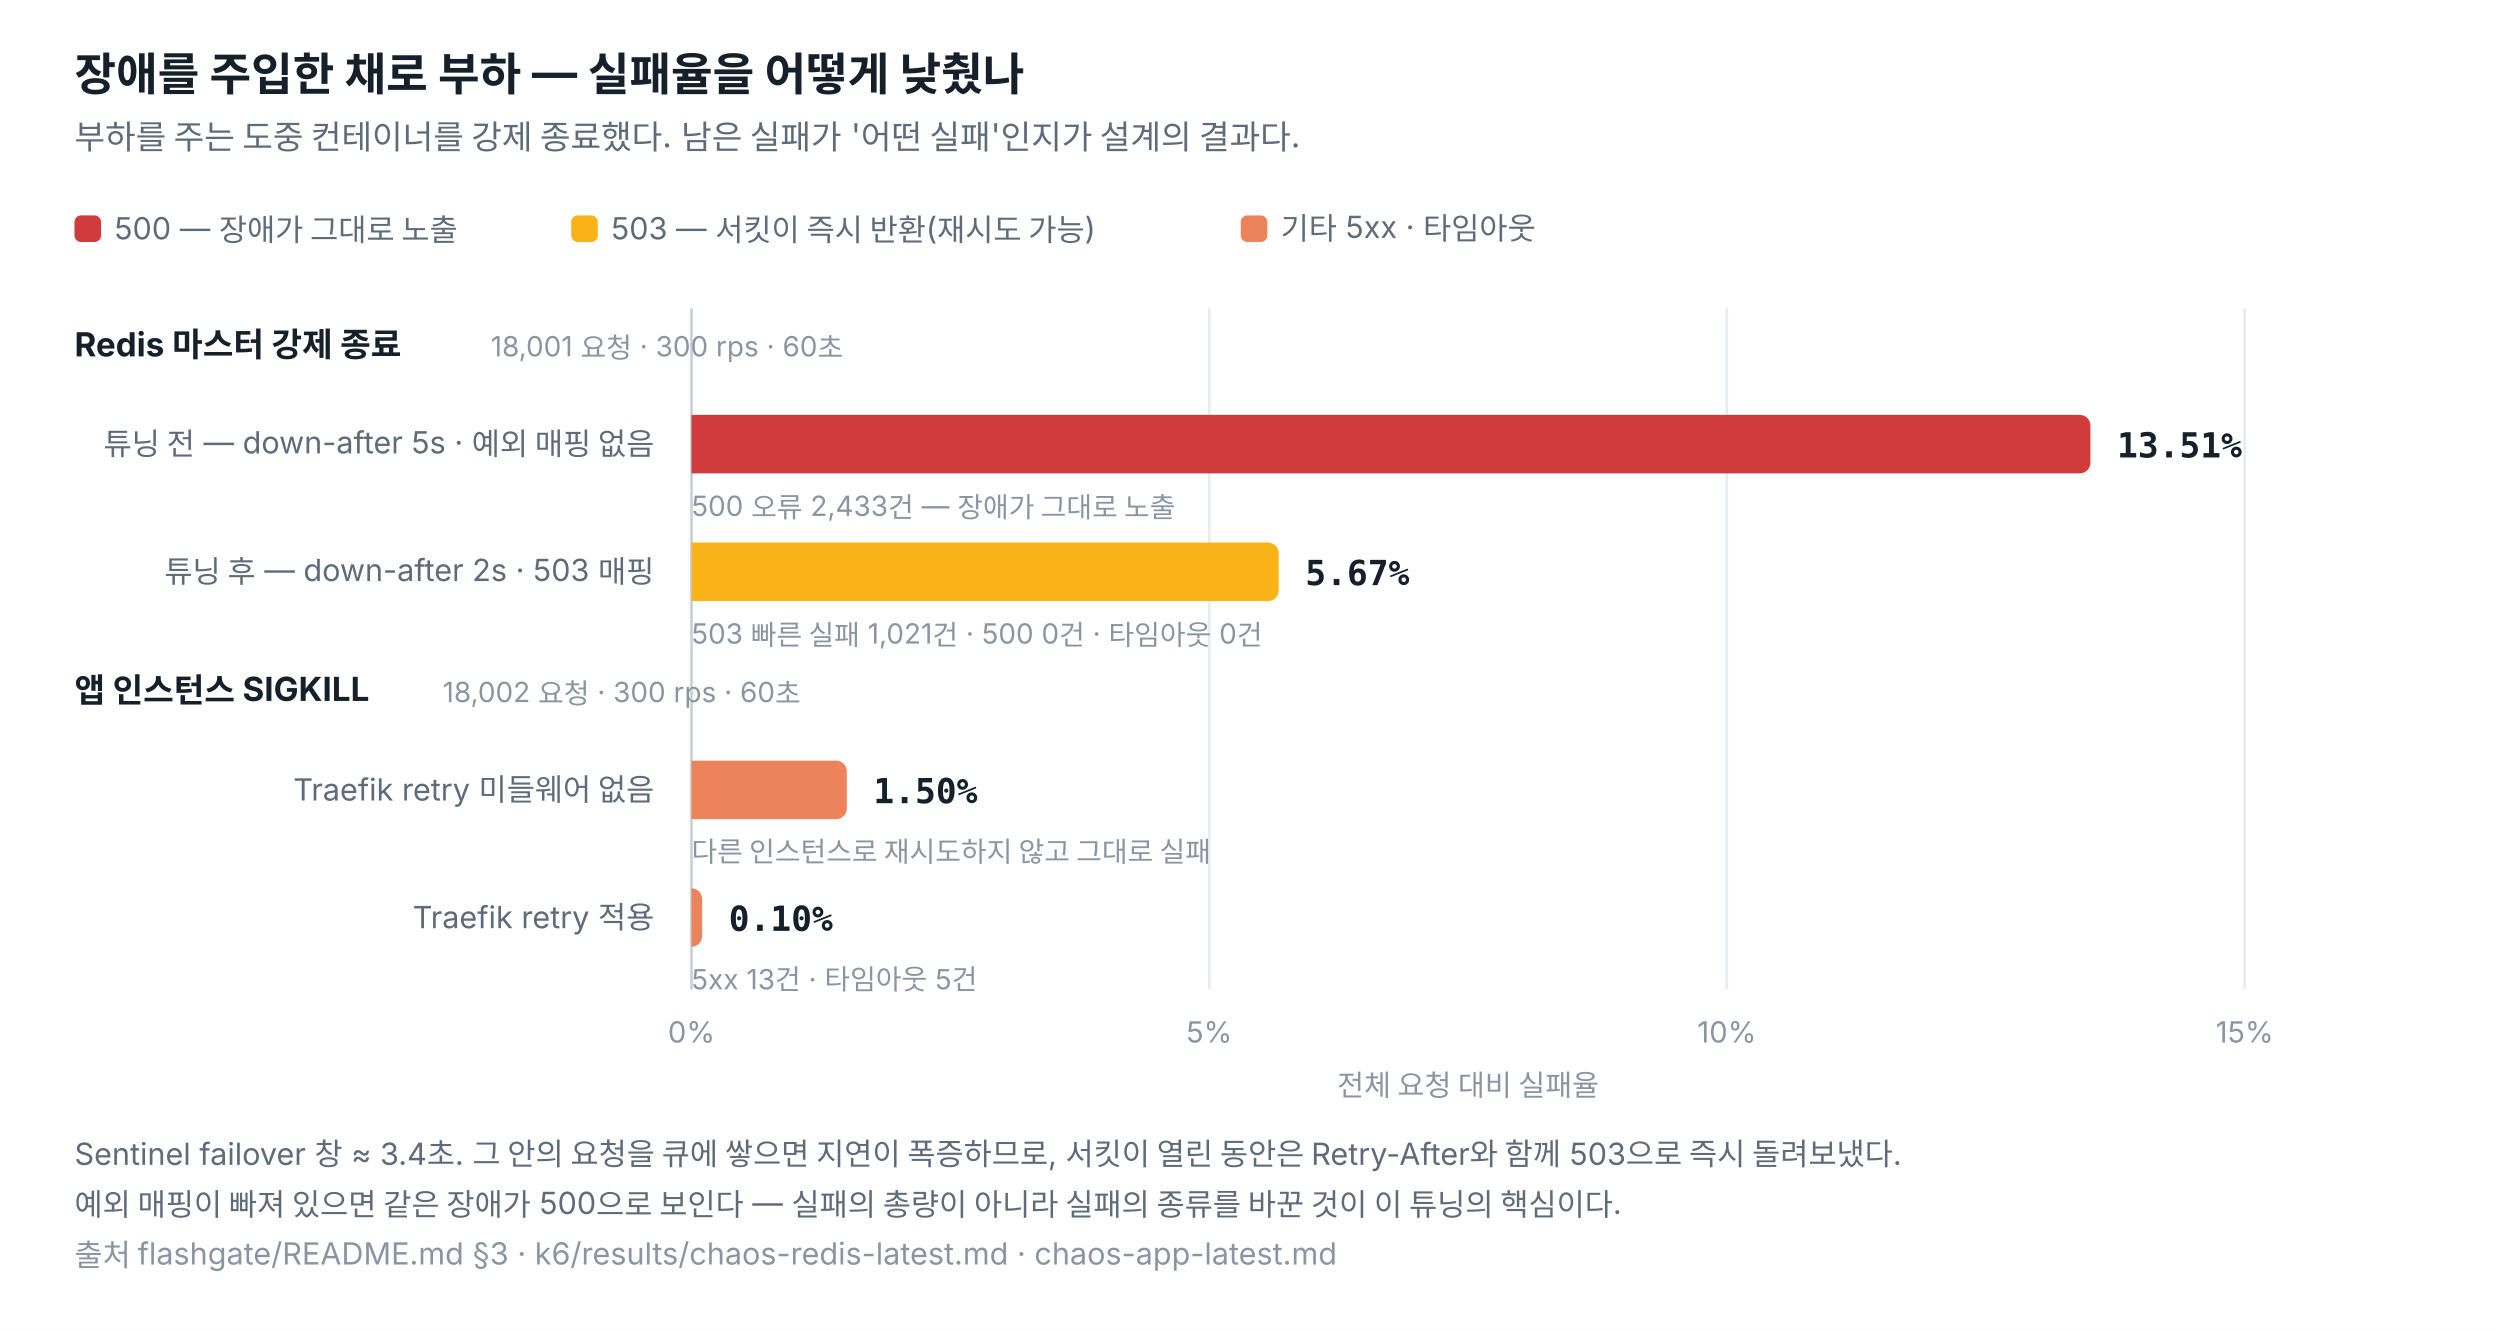
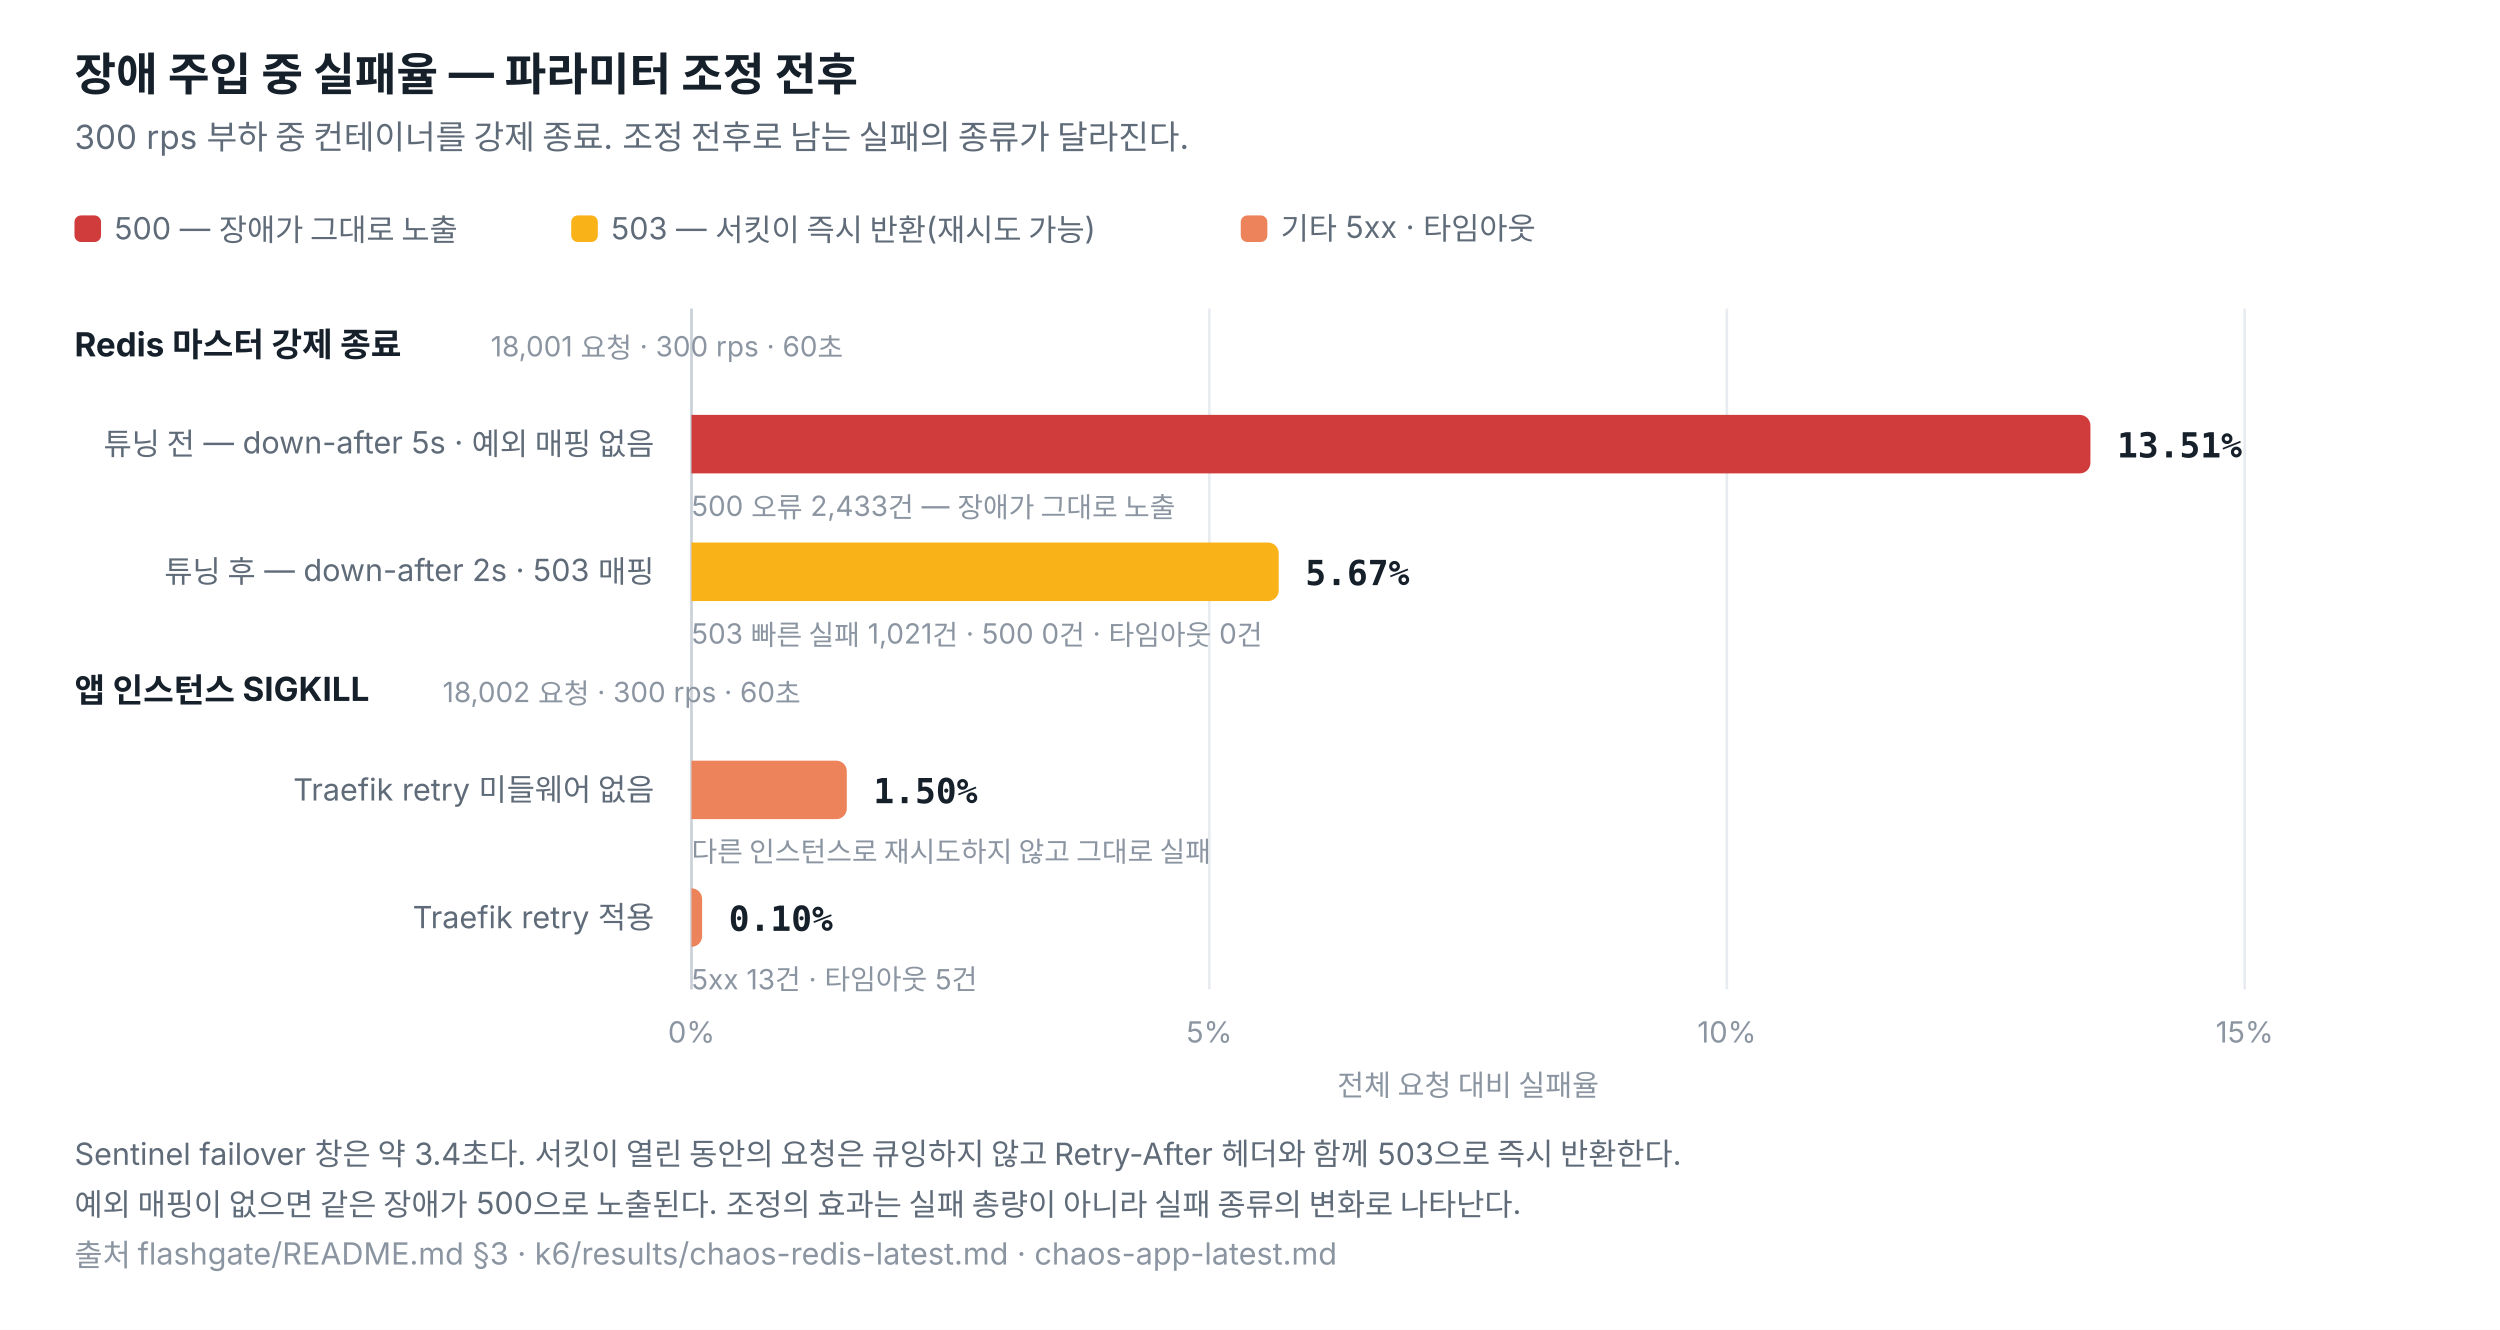
- <svg xmlns="http://www.w3.org/2000/svg" width="940" height="500" viewBox="0 0 940 500" font-family="system-ui,-apple-system,'Apple SD Gothic Neo','Noto Sans KR',sans-serif" role="img" aria-label="장애를 주입한 채로 부하 — 실패율을 어떻게 낮췄나">
+ <svg xmlns="http://www.w3.org/2000/svg" width="940" height="500" viewBox="0 0 940 500" font-family="system-ui,-apple-system,'Apple SD Gothic Neo','Noto Sans KR',sans-serif" role="img" aria-label="장애 주입 중 실패율 — 파라미터 조정 전후">
  <rect width="940" height="500" fill="#ffffff" />
-   <text x="28" y="34" font-size="17" font-weight="650" fill="#16202b">장애를 주입한 채로 부하 — 실패율을 어떻게 낮췄나</text>
-   <text x="28" y="56" font-size="12.5" fill="#5f6b78">부하를 주는 도중 컨테이너를 강제 종료했다. 남은 실패가 '어떤 실패'인지가 설계의 결과다.</text>
+   <text x="28" y="34" font-size="17" font-weight="650" fill="#16202b">장애 주입 중 실패율 — 파라미터 조정 전후</text>
+   <text x="28" y="56" font-size="12.5" fill="#5f6b78">300 rps 부하 중 컨테이너를 강제 종료. 조정 전후로 남는 실패의 종류가 달라진다.</text>
  <rect x="28" y="81" width="10" height="10" rx="2.5" fill="#d03b3b" />
  <text x="43" y="90" font-size="11.5" fill="#5f6b78">500 — 장애가 그대로 노출</text>
  <rect x="214.775" y="81" width="10" height="10" rx="2.5" fill="#fab219" />
  <text x="229.775" y="90" font-size="11.5" fill="#5f6b78">503 — 서킷이 즉시 반환(재시도 가능)</text>
  <rect x="466.525" y="81" width="10" height="10" rx="2.5" fill="#ec835a" />
  <text x="481.525" y="90" font-size="11.5" fill="#5f6b78">기타 5xx · 타임아웃</text>
  <line x1="260.0" y1="116" x2="260.0" y2="372.0" stroke="#c9d0d8" stroke-width="1" />
  <text x="260.0" y="392.0" font-size="11" fill="#8b95a1" text-anchor="middle">0%</text>
  <line x1="454.7" y1="116" x2="454.7" y2="372.0" stroke="#e8ebef" stroke-width="1" />
  <text x="454.7" y="392.0" font-size="11" fill="#8b95a1" text-anchor="middle">5%</text>
  <line x1="649.3" y1="116" x2="649.3" y2="372.0" stroke="#e8ebef" stroke-width="1" />
  <text x="649.3" y="392.0" font-size="11" fill="#8b95a1" text-anchor="middle">10%</text>
  <line x1="844.0" y1="116" x2="844.0" y2="372.0" stroke="#e8ebef" stroke-width="1" />
  <text x="844.0" y="392.0" font-size="11" fill="#8b95a1" text-anchor="middle">15%</text>
  <text x="552.0" y="412.0" font-size="11" fill="#8b95a1" text-anchor="middle">전체 요청 대비 실패율</text>
  <text x="28" y="134" font-size="12.5" font-weight="650" fill="#16202b">Redis 마스터 강제 종료</text>
  <text x="184.5" y="134" font-size="10.5" fill="#8b95a1">18,001 요청 · 300 rps · 60초</text>
  <text x="246" y="171.0" font-size="11.5" fill="#5f6b78" text-anchor="end">튜닝 전 — down-after 5s · 예외 매핑 없음</text>
  <path d="M260 156 h522.0 a4 4 0 0 1 4 4 v14 a4 4 0 0 1 -4 4 h-522.0 z" fill="#d03b3b" />
  <text x="796.0" y="172.0" font-size="13" font-weight="650" fill="#16202b" font-family="ui-monospace,SFMono-Regular,Menlo,monospace">13.51%</text>
  <text x="260" y="194.0" font-size="10.5" fill="#8b95a1">500 오류 2,433건 — 장애가 그대로 노출</text>
  <text x="246" y="219.0" font-size="11.5" fill="#5f6b78" text-anchor="end">튜닝 후 — down-after 2s · 503 매핑</text>
  <path d="M260 204 h216.8 a4 4 0 0 1 4 4 v14 a4 4 0 0 1 -4 4 h-216.8 z" fill="#fab219" />
  <text x="490.8" y="220.0" font-size="13" font-weight="650" fill="#16202b" font-family="ui-monospace,SFMono-Regular,Menlo,monospace">5.67%</text>
  <text x="260" y="242.0" font-size="10.5" fill="#8b95a1">503 빠른 실패 1,021건 · 500 0건 · 타임아웃 0건</text>
  <text x="28" y="264" font-size="12.5" font-weight="650" fill="#16202b">앱 인스턴스 SIGKILL</text>
  <text x="166.4" y="264" font-size="10.5" fill="#8b95a1">18,002 요청 · 300 rps · 60초</text>
  <text x="246" y="301.0" font-size="11.5" fill="#5f6b78" text-anchor="end">Traefik retry 미들웨어 없음</text>
  <path d="M260 286 h54.4 a4 4 0 0 1 4 4 v14 a4 4 0 0 1 -4 4 h-54.4 z" fill="#ec835a" />
  <text x="328.4" y="302.0" font-size="13" font-weight="650" fill="#16202b" font-family="ui-monospace,SFMono-Regular,Menlo,monospace">1.50%</text>
  <text x="260" y="324.0" font-size="10.5" fill="#8b95a1">다른 인스턴스로 재시도하지 않고 그대로 실패</text>
  <text x="246" y="349.0" font-size="11.5" fill="#5f6b78" text-anchor="end">Traefik retry 적용</text>
  <path d="M260 334 h0.0 a4 4 0 0 1 4 4 v14 a4 4 0 0 1 -4 4 h-0.0 z" fill="#ec835a" />
  <text x="274.0" y="350.0" font-size="13" font-weight="650" fill="#16202b" font-family="ui-monospace,SFMono-Regular,Menlo,monospace">0.10%</text>
  <text x="260" y="372.0" font-size="10.5" fill="#8b95a1">5xx 13건 · 타임아웃 5건</text>
-   <text x="28" y="438" font-size="11.5" fill="#5f6b78">Sentinel failover 창 ≈ 3.4초. 그 안의 요청을 큐에 쌓으면 지연이 폭증하므로, 서킷이 열린 동안은 Retry-After와 함께 503으로 즉시 돌려보냈다.</text>
-   <text x="28" y="457" font-size="11.5" fill="#5f6b78">예외 매핑이 빠져 있으면 같은 장애가 500으로 보인다 — 실패의 총량이 아니라 실패의 종류를 바꾼 것이 이 튜닝의 핵심이다.</text>
+   <text x="28" y="438" font-size="11.5" fill="#5f6b78">Sentinel failover 창은 약 3.4초다. 서킷이 열린 동안의 요청은 큐잉하지 않고 Retry-After 헤더와 함께 503으로 즉시 반환한다.</text>
+   <text x="28" y="457" font-size="11.5" fill="#5f6b78">예외 매핑이 없으면 같은 장애가 500으로 노출된다. 조정의 효과는 실패 총량이 아니라 실패 종류의 변화로 나타난다.</text>
  <text x="28" y="476" font-size="11.5" fill="#8b95a1">출처 flashgate/README.md §3 · k6/results/chaos-redis-latest.md · chaos-app-latest.md</text>
</svg>
